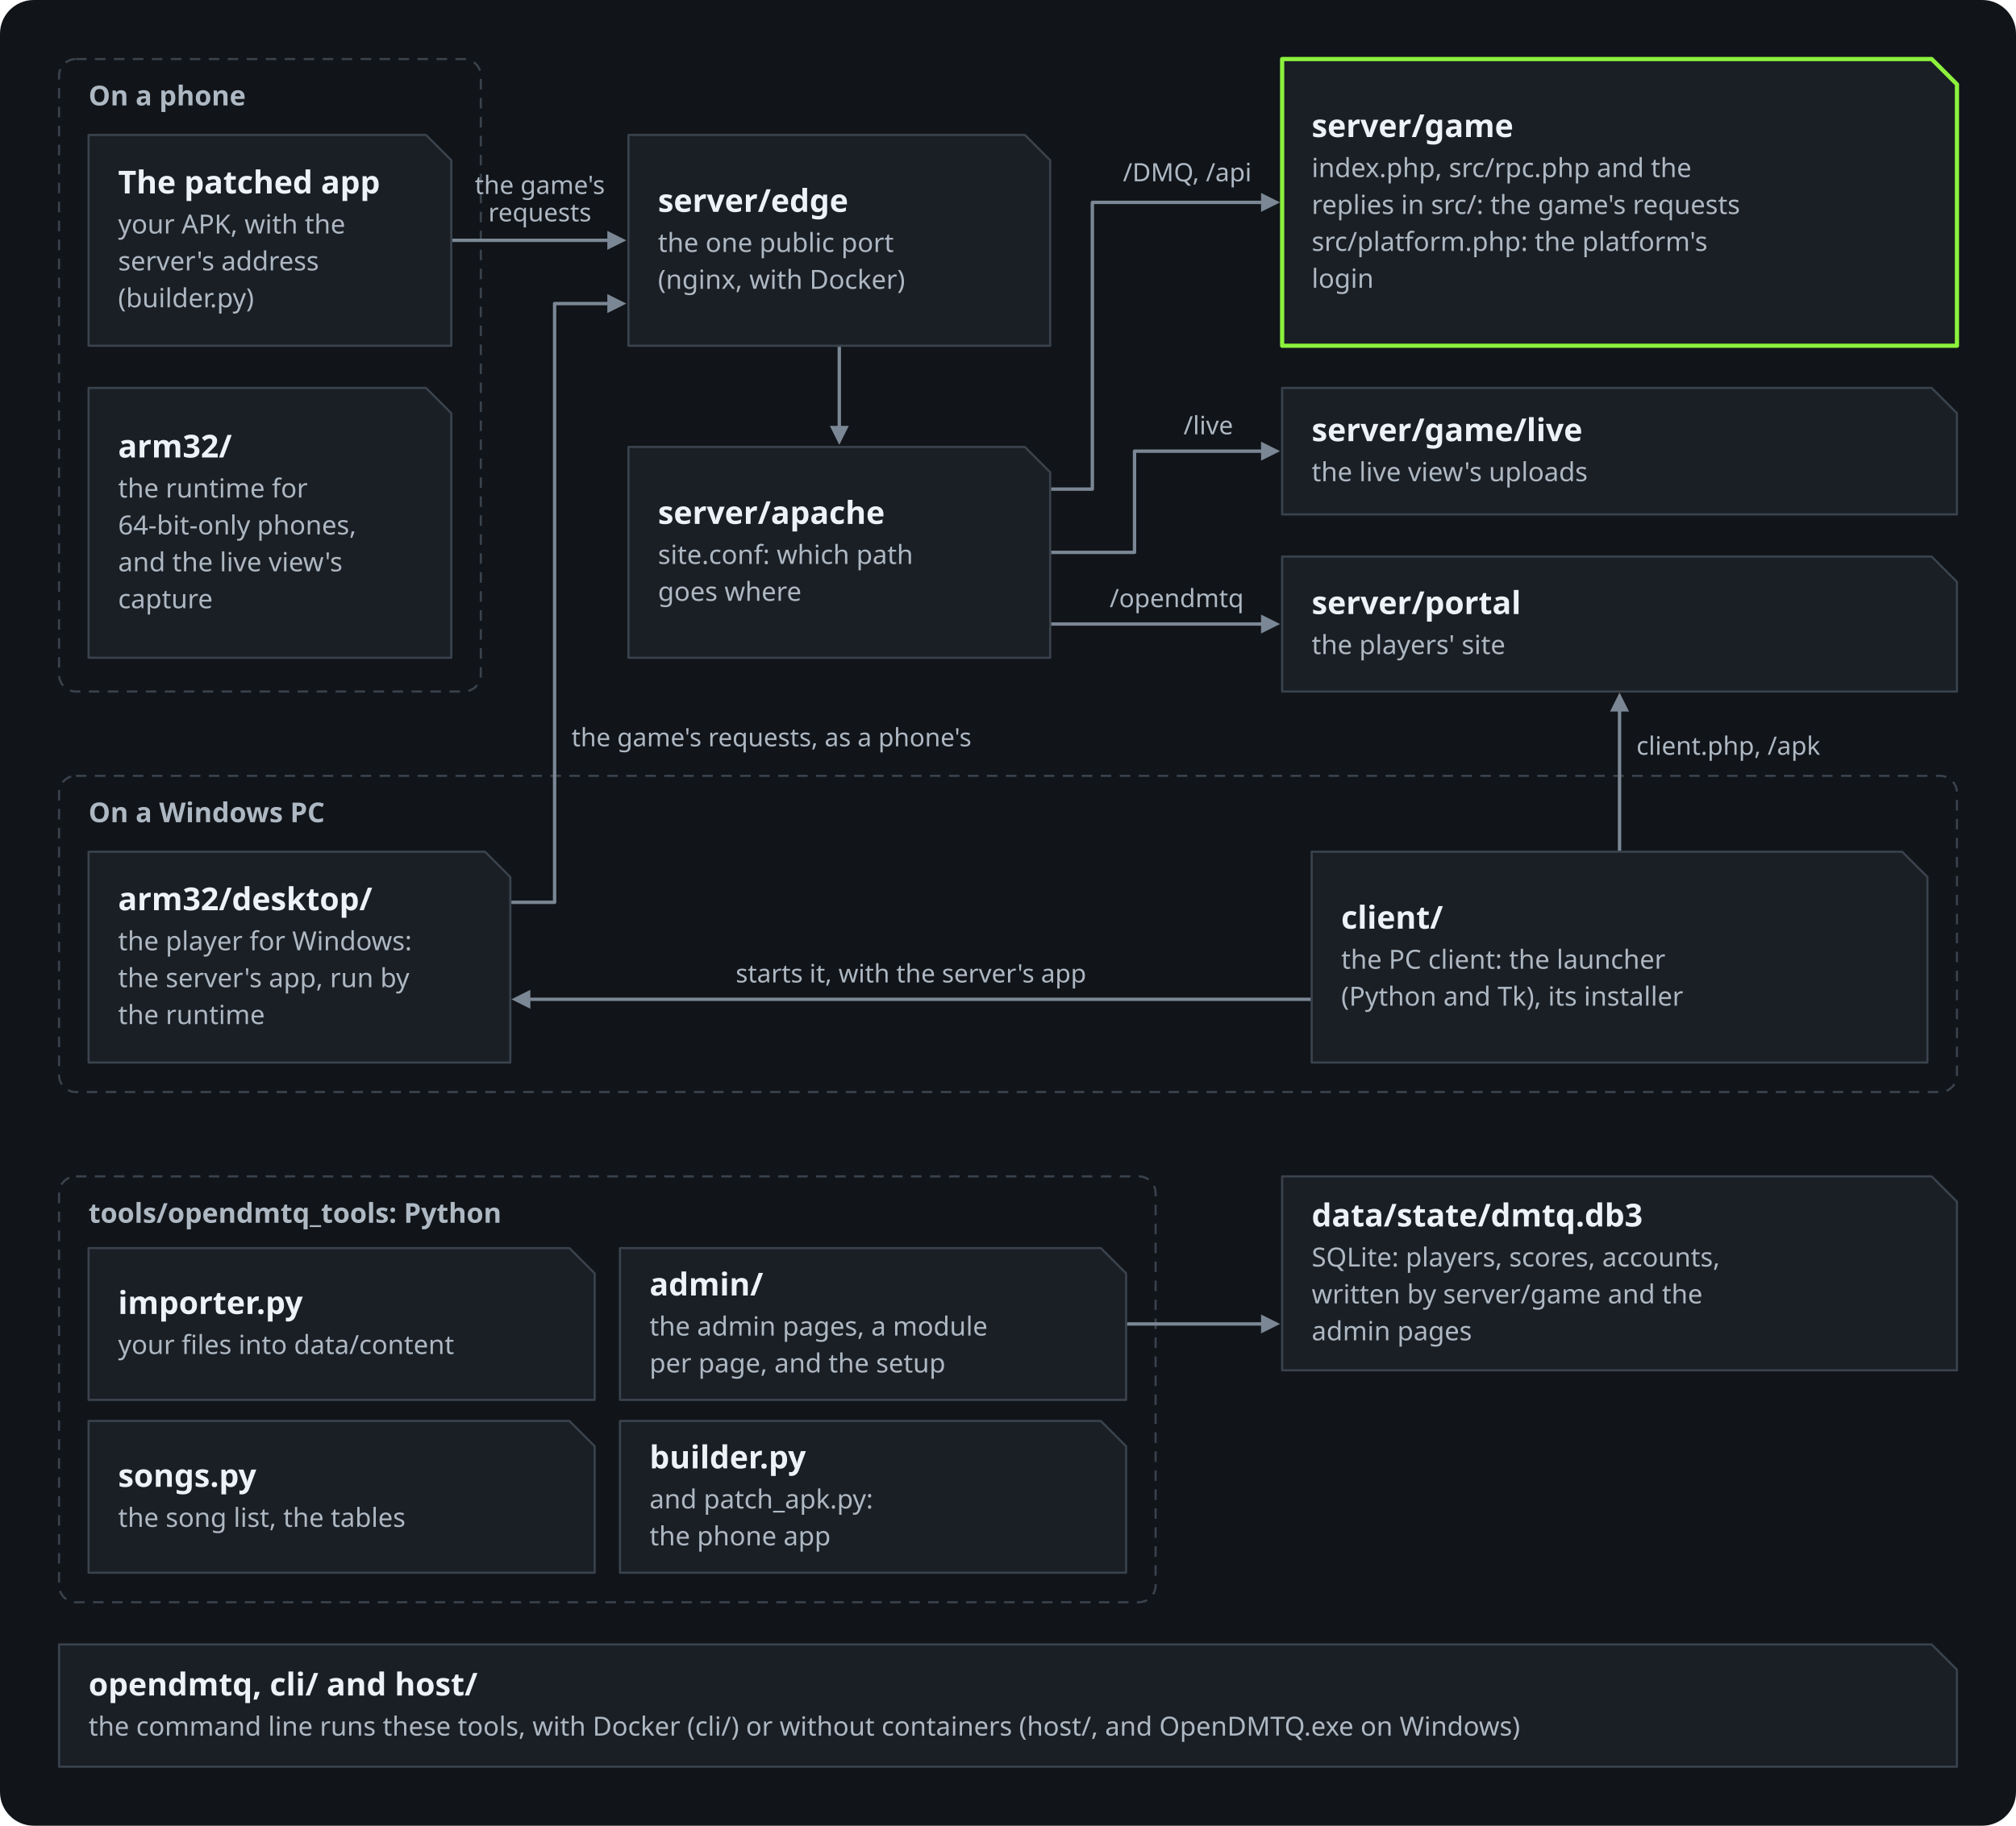
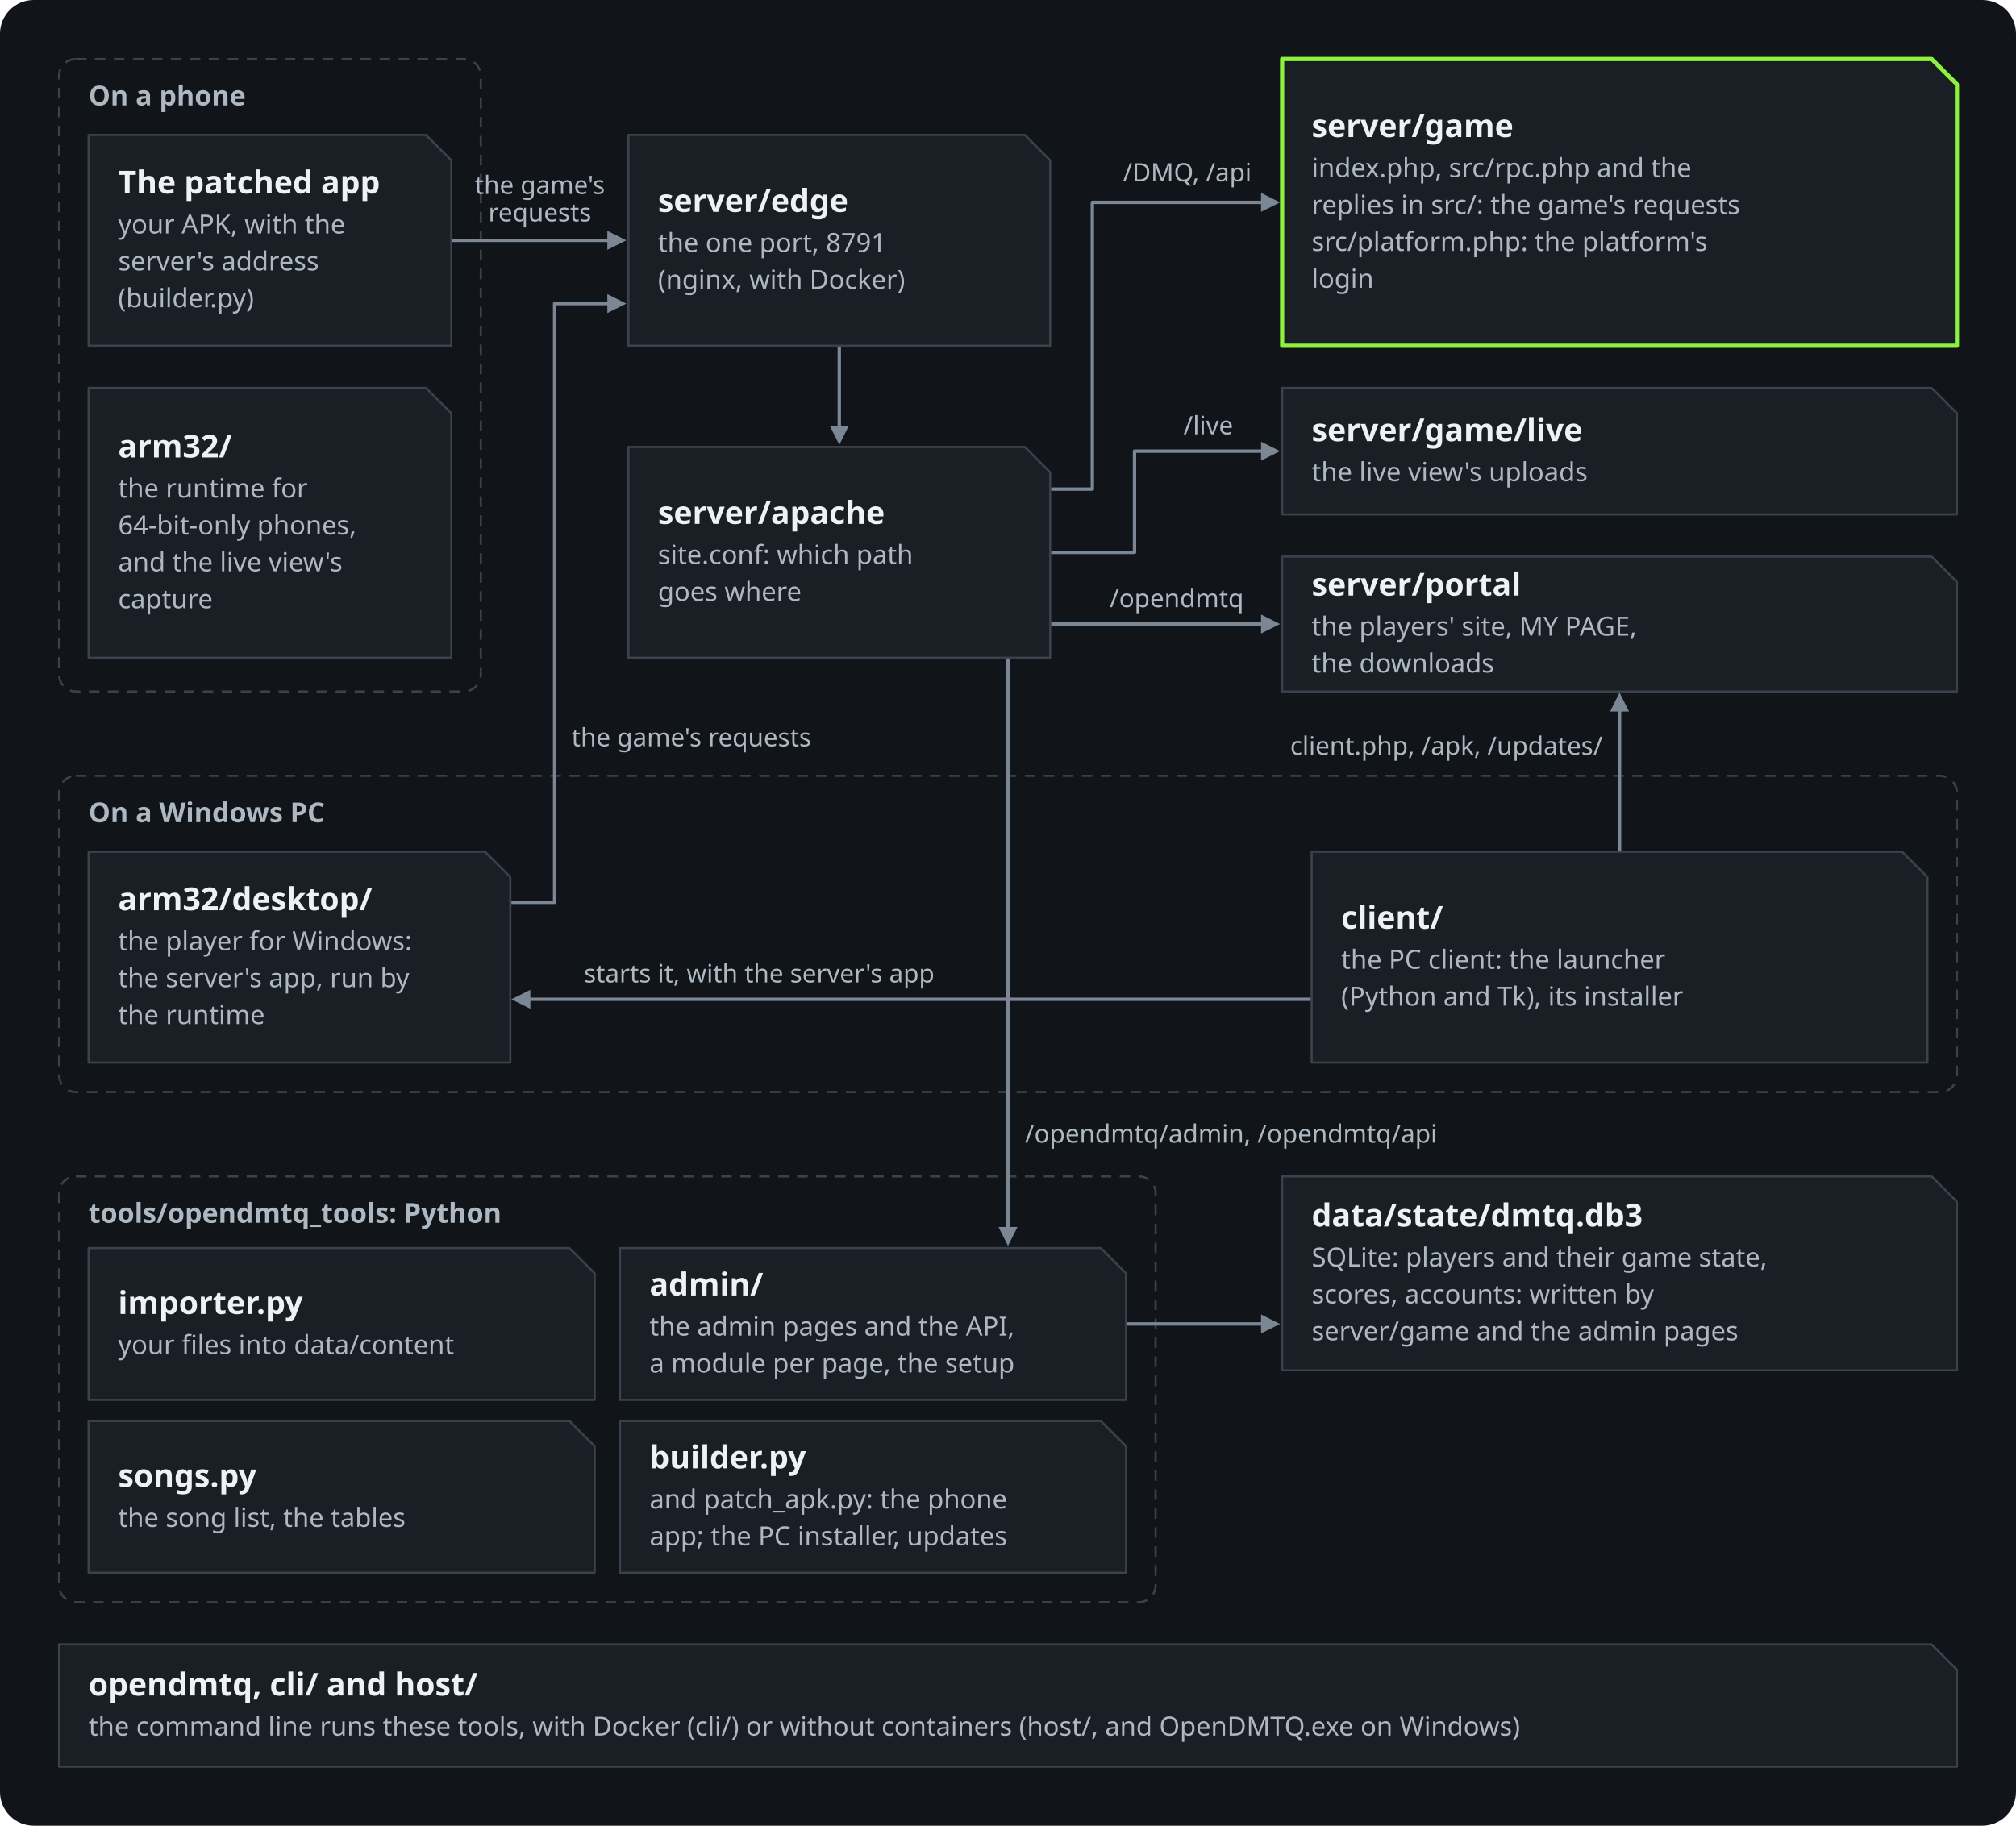
- <svg xmlns="http://www.w3.org/2000/svg" viewBox="-28 -28 956 866" width="956" height="866" font-family="-apple-system, BlinkMacSystemFont, 'Segoe UI', 'Noto Sans', 'Apple SD Gothic Neo', 'Malgun Gothic', 'Noto Sans KR', Helvetica, Arial, sans-serif" role="img" aria-label="The map of the code. A phone's app sends the game's requests to server/edge, the one public port, then server/apache's site.conf sends each path on: the game's requests to server/game (index.php, then src/rpc.php, and src/platform.php for the platform's login), the live view's uploads to server/game/live, the site's pages to server/portal. On a Windows PC, the launcher in client/ gets the server's app from server/portal (client.php, /apk) and starts the player in arm32/desktop, which sends the game's requests as a phone's app does. Players, scores and accounts are in data/state/dmtq.db3. tools/opendmtq_tools holds the admin pages with the setup, the import, the app builder and the song list; opendmtq with cli/ runs them with Docker, host/ without containers">
+ <svg xmlns="http://www.w3.org/2000/svg" viewBox="-28 -28 956 866" width="956" height="866" font-family="-apple-system, BlinkMacSystemFont, 'Segoe UI', 'Noto Sans', 'Apple SD Gothic Neo', 'Malgun Gothic', 'Noto Sans KR', Helvetica, Arial, sans-serif" role="img" aria-label="The map of the code. A phone's app sends the game's requests to server/edge, the one port, then server/apache's site.conf sends each path on: the game's requests to server/game (index.php, then src/rpc.php, and src/platform.php for the platform's login), the live view's uploads to server/game/live, the site's pages to server/portal, and /opendmtq/admin and /opendmtq/api to the admin pages in tools/opendmtq_tools/admin. On a Windows PC, the launcher in client/ gets the server's app and its own updates from server/portal (client.php, /apk, /updates/) and starts the player in arm32/desktop, which sends the game's requests as a phone's app does. Players, their game state, scores and accounts are in data/state/dmtq.db3. tools/opendmtq_tools holds the admin pages and their API with the setup, the import, the app builder and the song list; opendmtq with cli/ runs them with Docker, host/ without containers">
  <rect x="-28" y="-28" width="956" height="866" rx="16" fill="#11151a" />
  <rect x="0" y="0" width="200" height="300" rx="8" fill="#11151a" stroke="#3a434d" stroke-width="1" stroke-dasharray="5 4" />
  <text x="14" y="22" font-size="13" font-weight="600" fill="#aeb8c3" text-anchor="start" data-box="14,186">On a phone</text>
  <path d="M14,36 H174 L186,48 V136 H14 Z" fill="#1a1f25" stroke="#3a434d" stroke-width="1" stroke-linejoin="round" />
  <text x="28" y="63.75" font-size="15" font-weight="600" fill="#eef2f6" text-anchor="start" data-box="28,172">The patched app</text>
  <text x="28" y="82.75" font-size="12.5" fill="#aeb8c3" text-anchor="start" data-box="28,172">your APK, with the</text>
  <text x="28" y="100.25" font-size="12.5" fill="#aeb8c3" text-anchor="start" data-box="28,172">server's address</text>
  <text x="28" y="117.75" font-size="12.5" fill="#aeb8c3" text-anchor="start" data-box="28,172">(builder.py)</text>
  <path d="M14,156 H174 L186,168 V284 H14 Z" fill="#1a1f25" stroke="#3a434d" stroke-width="1" stroke-linejoin="round" />
  <text x="28" y="189" font-size="15" font-weight="600" fill="#eef2f6" text-anchor="start" data-box="28,172">arm32/</text>
  <text x="28" y="208" font-size="12.5" fill="#aeb8c3" text-anchor="start" data-box="28,172">the runtime for</text>
  <text x="28" y="225.5" font-size="12.5" fill="#aeb8c3" text-anchor="start" data-box="28,172">64-bit-only phones,</text>
  <text x="28" y="243" font-size="12.5" fill="#aeb8c3" text-anchor="start" data-box="28,172">and the live view's</text>
  <text x="28" y="260.5" font-size="12.5" fill="#aeb8c3" text-anchor="start" data-box="28,172">capture</text>
  <path d="M270,36 H458 L470,48 V136 H270 Z" fill="#1a1f25" stroke="#3a434d" stroke-width="1" stroke-linejoin="round" />
  <text x="284" y="72.5" font-size="15" font-weight="600" fill="#eef2f6" text-anchor="start" data-box="284,456">server/edge</text>
-   <text x="284" y="91.5" font-size="12.5" fill="#aeb8c3" text-anchor="start" data-box="284,456">the one public port</text>
+   <text x="284" y="91.5" font-size="12.5" fill="#aeb8c3" text-anchor="start" data-box="284,456">the one port, 8791</text>
  <text x="284" y="109" font-size="12.5" fill="#aeb8c3" text-anchor="start" data-box="284,456">(nginx, with Docker)</text>
  <path d="M270,184 H458 L470,196 V284 H270 Z" fill="#1a1f25" stroke="#3a434d" stroke-width="1" stroke-linejoin="round" />
  <text x="284" y="220.5" font-size="15" font-weight="600" fill="#eef2f6" text-anchor="start" data-box="284,456">server/apache</text>
  <text x="284" y="239.5" font-size="12.5" fill="#aeb8c3" text-anchor="start" data-box="284,456">site.conf: which path</text>
  <text x="284" y="257" font-size="12.5" fill="#aeb8c3" text-anchor="start" data-box="284,456">goes where</text>
  <path d="M186.5,86 L262,86" fill="none" stroke="#7b8794" stroke-width="1.6" stroke-linejoin="round" />
  <path d="M269,86 L260.0,90.5 L260.0,81.5 Z" fill="#7b8794" data-tip="269,86" />
  <text x="228" y="64" font-size="12" fill="#aeb8c3" text-anchor="middle" data-box="194,262">the game's</text>
  <text x="228" y="77" font-size="12" fill="#aeb8c3" text-anchor="middle" data-box="194,262">requests</text>
  <path d="M370,136.5 L370,176" fill="none" stroke="#7b8794" stroke-width="1.6" stroke-linejoin="round" />
  <path d="M370,183 L365.5,174.0 L374.5,174.0 Z" fill="#7b8794" data-tip="370,183" />
  <path d="M580,0 H888 L900,12 V136 H580 Z" fill="#1a1f25" stroke="#8cf23d" stroke-width="2" stroke-linejoin="round" />
  <text x="594" y="37" font-size="15" font-weight="600" fill="#eef2f6" text-anchor="start" data-box="594,886">server/game</text>
  <text x="594" y="56" font-size="12.5" fill="#aeb8c3" text-anchor="start" data-box="594,886">index.php, src/rpc.php and the</text>
  <text x="594" y="73.5" font-size="12.5" fill="#aeb8c3" text-anchor="start" data-box="594,886">replies in src/: the game's requests</text>
  <text x="594" y="91" font-size="12.5" fill="#aeb8c3" text-anchor="start" data-box="594,886">src/platform.php: the platform's</text>
  <text x="594" y="108.5" font-size="12.5" fill="#aeb8c3" text-anchor="start" data-box="594,886">login</text>
  <path d="M580,156 H888 L900,168 V216 H580 Z" fill="#1a1f25" stroke="#3a434d" stroke-width="1" stroke-linejoin="round" />
  <text x="594" y="181.25" font-size="15" font-weight="600" fill="#eef2f6" text-anchor="start" data-box="594,886">server/game/live</text>
  <text x="594" y="200.25" font-size="12.5" fill="#aeb8c3" text-anchor="start" data-box="594,886">the live view's uploads</text>
  <path d="M580,236 H888 L900,248 V300 H580 Z" fill="#1a1f25" stroke="#3a434d" stroke-width="1" stroke-linejoin="round" />
-   <text x="594" y="263.25" font-size="15" font-weight="600" fill="#eef2f6" text-anchor="start" data-box="594,886">server/portal</text>
-   <text x="594" y="282.25" font-size="12.5" fill="#aeb8c3" text-anchor="start" data-box="594,886">the players' site</text>
+   <text x="594" y="254.5" font-size="15" font-weight="600" fill="#eef2f6" text-anchor="start" data-box="594,886">server/portal</text>
+   <text x="594" y="273.5" font-size="12.5" fill="#aeb8c3" text-anchor="start" data-box="594,886">the players' site, MY PAGE,</text>
+   <text x="594" y="291" font-size="12.5" fill="#aeb8c3" text-anchor="start" data-box="594,886">the downloads</text>
  <path d="M470.5,204 L490,204 L490,68 L572,68" fill="none" stroke="#7b8794" stroke-width="1.6" stroke-linejoin="round" />
  <path d="M579,68 L570.0,72.5 L570.0,63.5 Z" fill="#7b8794" data-tip="579,68" />
  <text x="535" y="58" font-size="12" fill="#aeb8c3" text-anchor="middle" data-box="496,576">/DMQ, /api</text>
  <path d="M470.5,234 L510,234 L510,186 L572,186" fill="none" stroke="#7b8794" stroke-width="1.6" stroke-linejoin="round" />
  <path d="M579,186 L570.0,190.5 L570.0,181.5 Z" fill="#7b8794" data-tip="579,186" />
  <text x="545" y="178" font-size="12" fill="#aeb8c3" text-anchor="middle" data-box="514,576">/live</text>
  <path d="M470.5,268 L572,268" fill="none" stroke="#7b8794" stroke-width="1.6" stroke-linejoin="round" />
  <path d="M579,268 L570.0,272.5 L570.0,263.5 Z" fill="#7b8794" data-tip="579,268" />
  <text x="530" y="260" font-size="12" fill="#aeb8c3" text-anchor="middle" data-box="476,576">/opendmtq</text>
  <rect x="0" y="340" width="900" height="150" rx="8" fill="#11151a" stroke="#3a434d" stroke-width="1" stroke-dasharray="5 4" />
  <text x="14" y="362" font-size="13" font-weight="600" fill="#aeb8c3" text-anchor="start" data-box="14,886">On a Windows PC</text>
  <path d="M14,376 H202 L214,388 V476 H14 Z" fill="#1a1f25" stroke="#3a434d" stroke-width="1" stroke-linejoin="round" />
  <text x="28" y="403.75" font-size="15" font-weight="600" fill="#eef2f6" text-anchor="start" data-box="28,200">arm32/desktop/</text>
  <text x="28" y="422.75" font-size="12.5" fill="#aeb8c3" text-anchor="start" data-box="28,200">the player for Windows:</text>
  <text x="28" y="440.25" font-size="12.5" fill="#aeb8c3" text-anchor="start" data-box="28,200">the server's app, run by</text>
  <text x="28" y="457.75" font-size="12.5" fill="#aeb8c3" text-anchor="start" data-box="28,200">the runtime</text>
  <path d="M594,376 H874 L886,388 V476 H594 Z" fill="#1a1f25" stroke="#3a434d" stroke-width="1" stroke-linejoin="round" />
  <text x="608" y="412.5" font-size="15" font-weight="600" fill="#eef2f6" text-anchor="start" data-box="608,872">client/</text>
  <text x="608" y="431.5" font-size="12.5" fill="#aeb8c3" text-anchor="start" data-box="608,872">the PC client: the launcher</text>
  <text x="608" y="449" font-size="12.5" fill="#aeb8c3" text-anchor="start" data-box="608,872">(Python and Tk), its installer</text>
  <path d="M214.5,400 L235,400 L235,116 L262,116" fill="none" stroke="#7b8794" stroke-width="1.6" stroke-linejoin="round" />
  <path d="M269,116 L260.0,120.5 L260.0,111.5 Z" fill="#7b8794" data-tip="269,116" />
-   <text x="243" y="326" font-size="12" fill="#aeb8c3" text-anchor="start" data-box="241,576">the game's requests, as a phone's</text>
+   <text x="243" y="326" font-size="12" fill="#aeb8c3" text-anchor="start" data-box="241,440">the game's requests</text>
  <path d="M740,375.5 L740,307.5" fill="none" stroke="#7b8794" stroke-width="1.6" stroke-linejoin="round" />
  <path d="M740,300.5 L744.5,309.5 L735.5,309.5 Z" fill="#7b8794" data-tip="740,300.5" />
-   <text x="748" y="330" font-size="12" fill="#aeb8c3" text-anchor="start" data-box="746,900">client.php, /apk</text>
+   <text x="732" y="330" font-size="12" fill="#aeb8c3" text-anchor="end" data-box="560,734">client.php, /apk, /updates/</text>
  <path d="M593.5,446 L221.5,446" fill="none" stroke="#7b8794" stroke-width="1.6" stroke-linejoin="round" />
  <path d="M214.5,446 L223.5,441.5 L223.5,450.5 Z" fill="#7b8794" data-tip="214.5,446" />
-   <text x="404" y="438" font-size="12" fill="#aeb8c3" text-anchor="middle" data-box="250,588">starts it, with the server's app</text>
+   <text x="332" y="438" font-size="12" fill="#aeb8c3" text-anchor="middle" data-box="220,444">starts it, with the server's app</text>
  <path d="M580,530 H888 L900,542 V622 H580 Z" fill="#1a1f25" stroke="#3a434d" stroke-width="1" stroke-linejoin="round" />
  <text x="594" y="553.75" font-size="15" font-weight="600" fill="#eef2f6" text-anchor="start" data-box="594,886">data/state/dmtq.db3</text>
-   <text x="594" y="572.75" font-size="12.5" fill="#aeb8c3" text-anchor="start" data-box="594,886">SQLite: players, scores, accounts,</text>
-   <text x="594" y="590.25" font-size="12.5" fill="#aeb8c3" text-anchor="start" data-box="594,886">written by server/game and the</text>
-   <text x="594" y="607.75" font-size="12.5" fill="#aeb8c3" text-anchor="start" data-box="594,886">admin pages</text>
+   <text x="594" y="572.75" font-size="12.5" fill="#aeb8c3" text-anchor="start" data-box="594,886">SQLite: players and their game state,</text>
+   <text x="594" y="590.25" font-size="12.5" fill="#aeb8c3" text-anchor="start" data-box="594,886">scores, accounts: written by</text>
+   <text x="594" y="607.75" font-size="12.5" fill="#aeb8c3" text-anchor="start" data-box="594,886">server/game and the admin pages</text>
  <rect x="0" y="530" width="520" height="202" rx="8" fill="#11151a" stroke="#3a434d" stroke-width="1" stroke-dasharray="5 4" />
  <text x="14" y="552" font-size="13" font-weight="600" fill="#aeb8c3" text-anchor="start" data-box="14,506">tools/opendmtq_tools: Python</text>
  <path d="M14,564 H242 L254,576 V636 H14 Z" fill="#1a1f25" stroke="#3a434d" stroke-width="1" stroke-linejoin="round" />
  <text x="28" y="595.25" font-size="15" font-weight="600" fill="#eef2f6" text-anchor="start" data-box="28,240">importer.py</text>
  <text x="28" y="614.25" font-size="12.5" fill="#aeb8c3" text-anchor="start" data-box="28,240">your files into data/content</text>
  <path d="M266,564 H494 L506,576 V636 H266 Z" fill="#1a1f25" stroke="#3a434d" stroke-width="1" stroke-linejoin="round" />
  <text x="280" y="586.5" font-size="15" font-weight="600" fill="#eef2f6" text-anchor="start" data-box="280,492">admin/</text>
-   <text x="280" y="605.5" font-size="12.5" fill="#aeb8c3" text-anchor="start" data-box="280,492">the admin pages, a module</text>
-   <text x="280" y="623" font-size="12.5" fill="#aeb8c3" text-anchor="start" data-box="280,492">per page, and the setup</text>
+   <text x="280" y="605.5" font-size="12.5" fill="#aeb8c3" text-anchor="start" data-box="280,492">the admin pages and the API,</text>
+   <text x="280" y="623" font-size="12.5" fill="#aeb8c3" text-anchor="start" data-box="280,492">a module per page, the setup</text>
  <path d="M14,646 H242 L254,658 V718 H14 Z" fill="#1a1f25" stroke="#3a434d" stroke-width="1" stroke-linejoin="round" />
  <text x="28" y="677.25" font-size="15" font-weight="600" fill="#eef2f6" text-anchor="start" data-box="28,240">songs.py</text>
  <text x="28" y="696.25" font-size="12.5" fill="#aeb8c3" text-anchor="start" data-box="28,240">the song list, the tables</text>
  <path d="M266,646 H494 L506,658 V718 H266 Z" fill="#1a1f25" stroke="#3a434d" stroke-width="1" stroke-linejoin="round" />
  <text x="280" y="668.5" font-size="15" font-weight="600" fill="#eef2f6" text-anchor="start" data-box="280,492">builder.py</text>
-   <text x="280" y="687.5" font-size="12.5" fill="#aeb8c3" text-anchor="start" data-box="280,492">and patch_apk.py:</text>
-   <text x="280" y="705" font-size="12.5" fill="#aeb8c3" text-anchor="start" data-box="280,492">the phone app</text>
+   <text x="280" y="687.5" font-size="12.5" fill="#aeb8c3" text-anchor="start" data-box="280,492">and patch_apk.py: the phone</text>
+   <text x="280" y="705" font-size="12.5" fill="#aeb8c3" text-anchor="start" data-box="280,492">app; the PC installer, updates</text>
+   <path d="M450,284.5 L450,556" fill="none" stroke="#7b8794" stroke-width="1.6" stroke-linejoin="round" />
+   <path d="M450,563 L445.5,554.0 L454.5,554.0 Z" fill="#7b8794" data-tip="450,563" />
+   <text x="458" y="514" font-size="12" fill="#aeb8c3" text-anchor="start" data-box="456,900">/opendmtq/admin, /opendmtq/api</text>
  <path d="M506.5,600 L572,600" fill="none" stroke="#7b8794" stroke-width="1.6" stroke-linejoin="round" />
  <path d="M579,600 L570.0,604.5 L570.0,595.5 Z" fill="#7b8794" data-tip="579,600" />
  <path d="M0,752 H888 L900,764 V810 H0 Z" fill="#1a1f25" stroke="#3a434d" stroke-width="1" stroke-linejoin="round" />
  <text x="14" y="776.25" font-size="15" font-weight="600" fill="#eef2f6" text-anchor="start" data-box="14,886">opendmtq, cli/ and host/</text>
  <text x="14" y="795.25" font-size="12.5" fill="#aeb8c3" text-anchor="start" data-box="14,886">the command line runs these tools, with Docker (cli/) or without containers (host/, and OpenDMTQ.exe on Windows)</text>
</svg>
